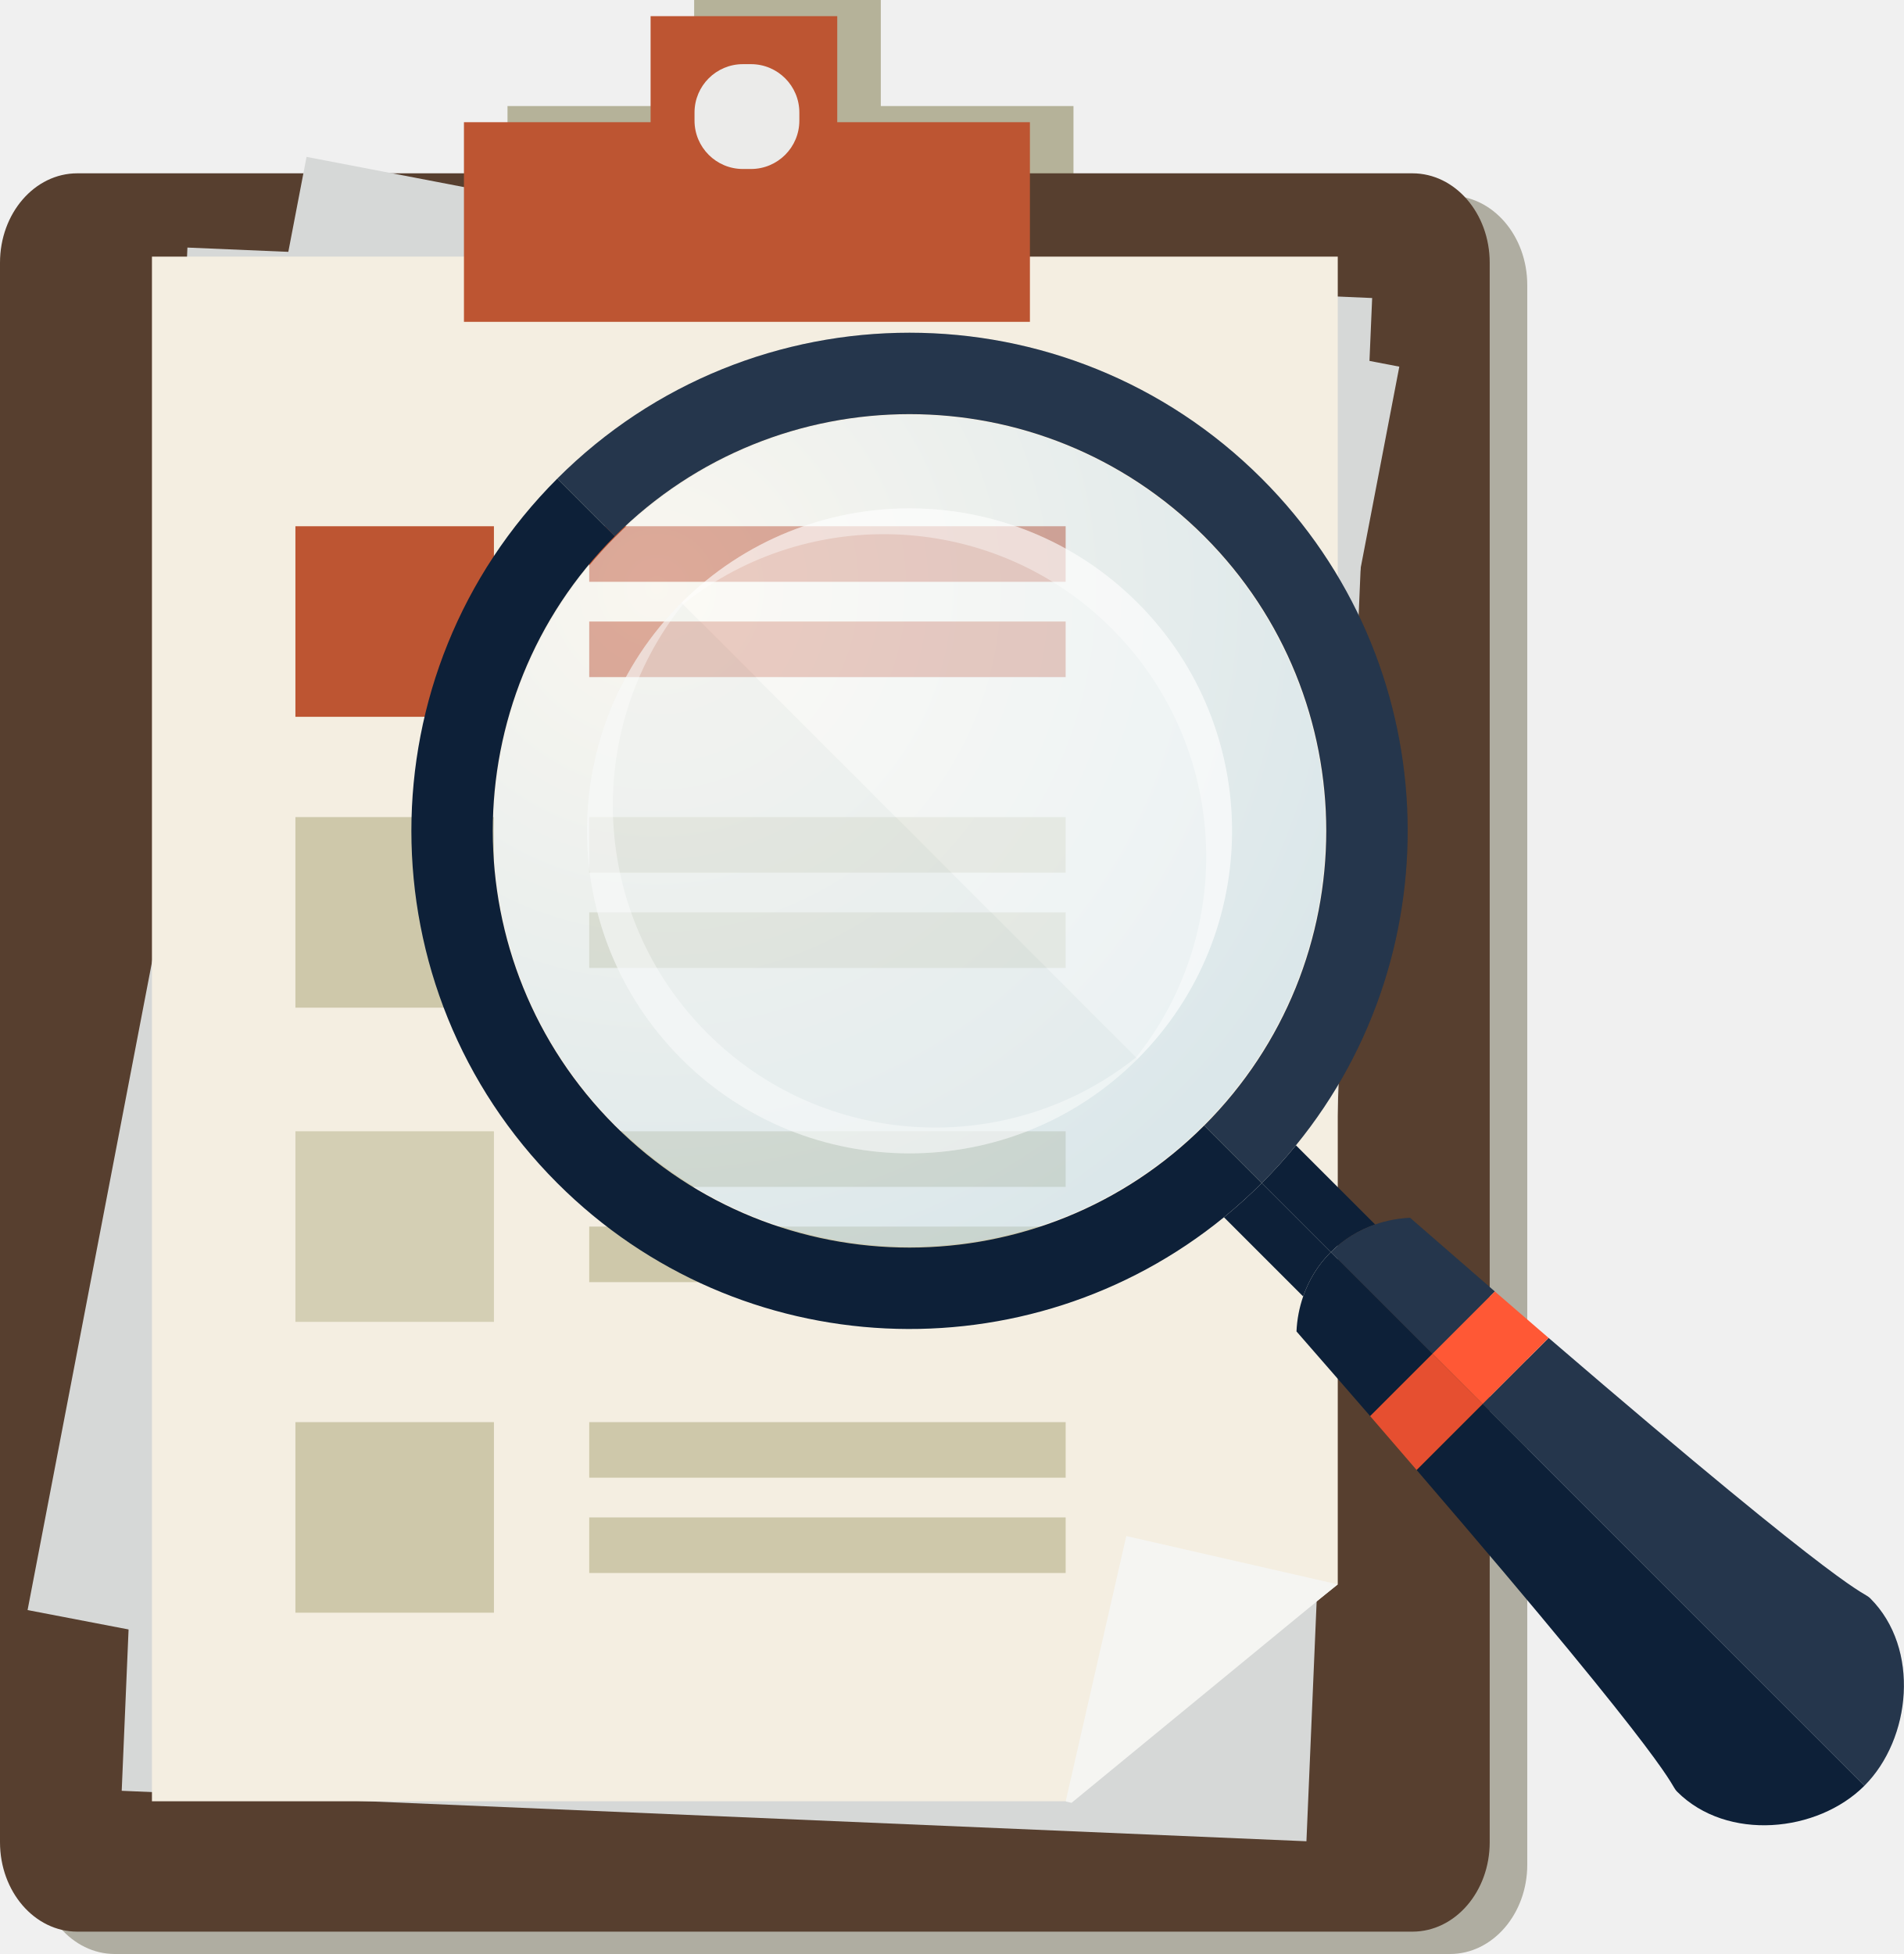
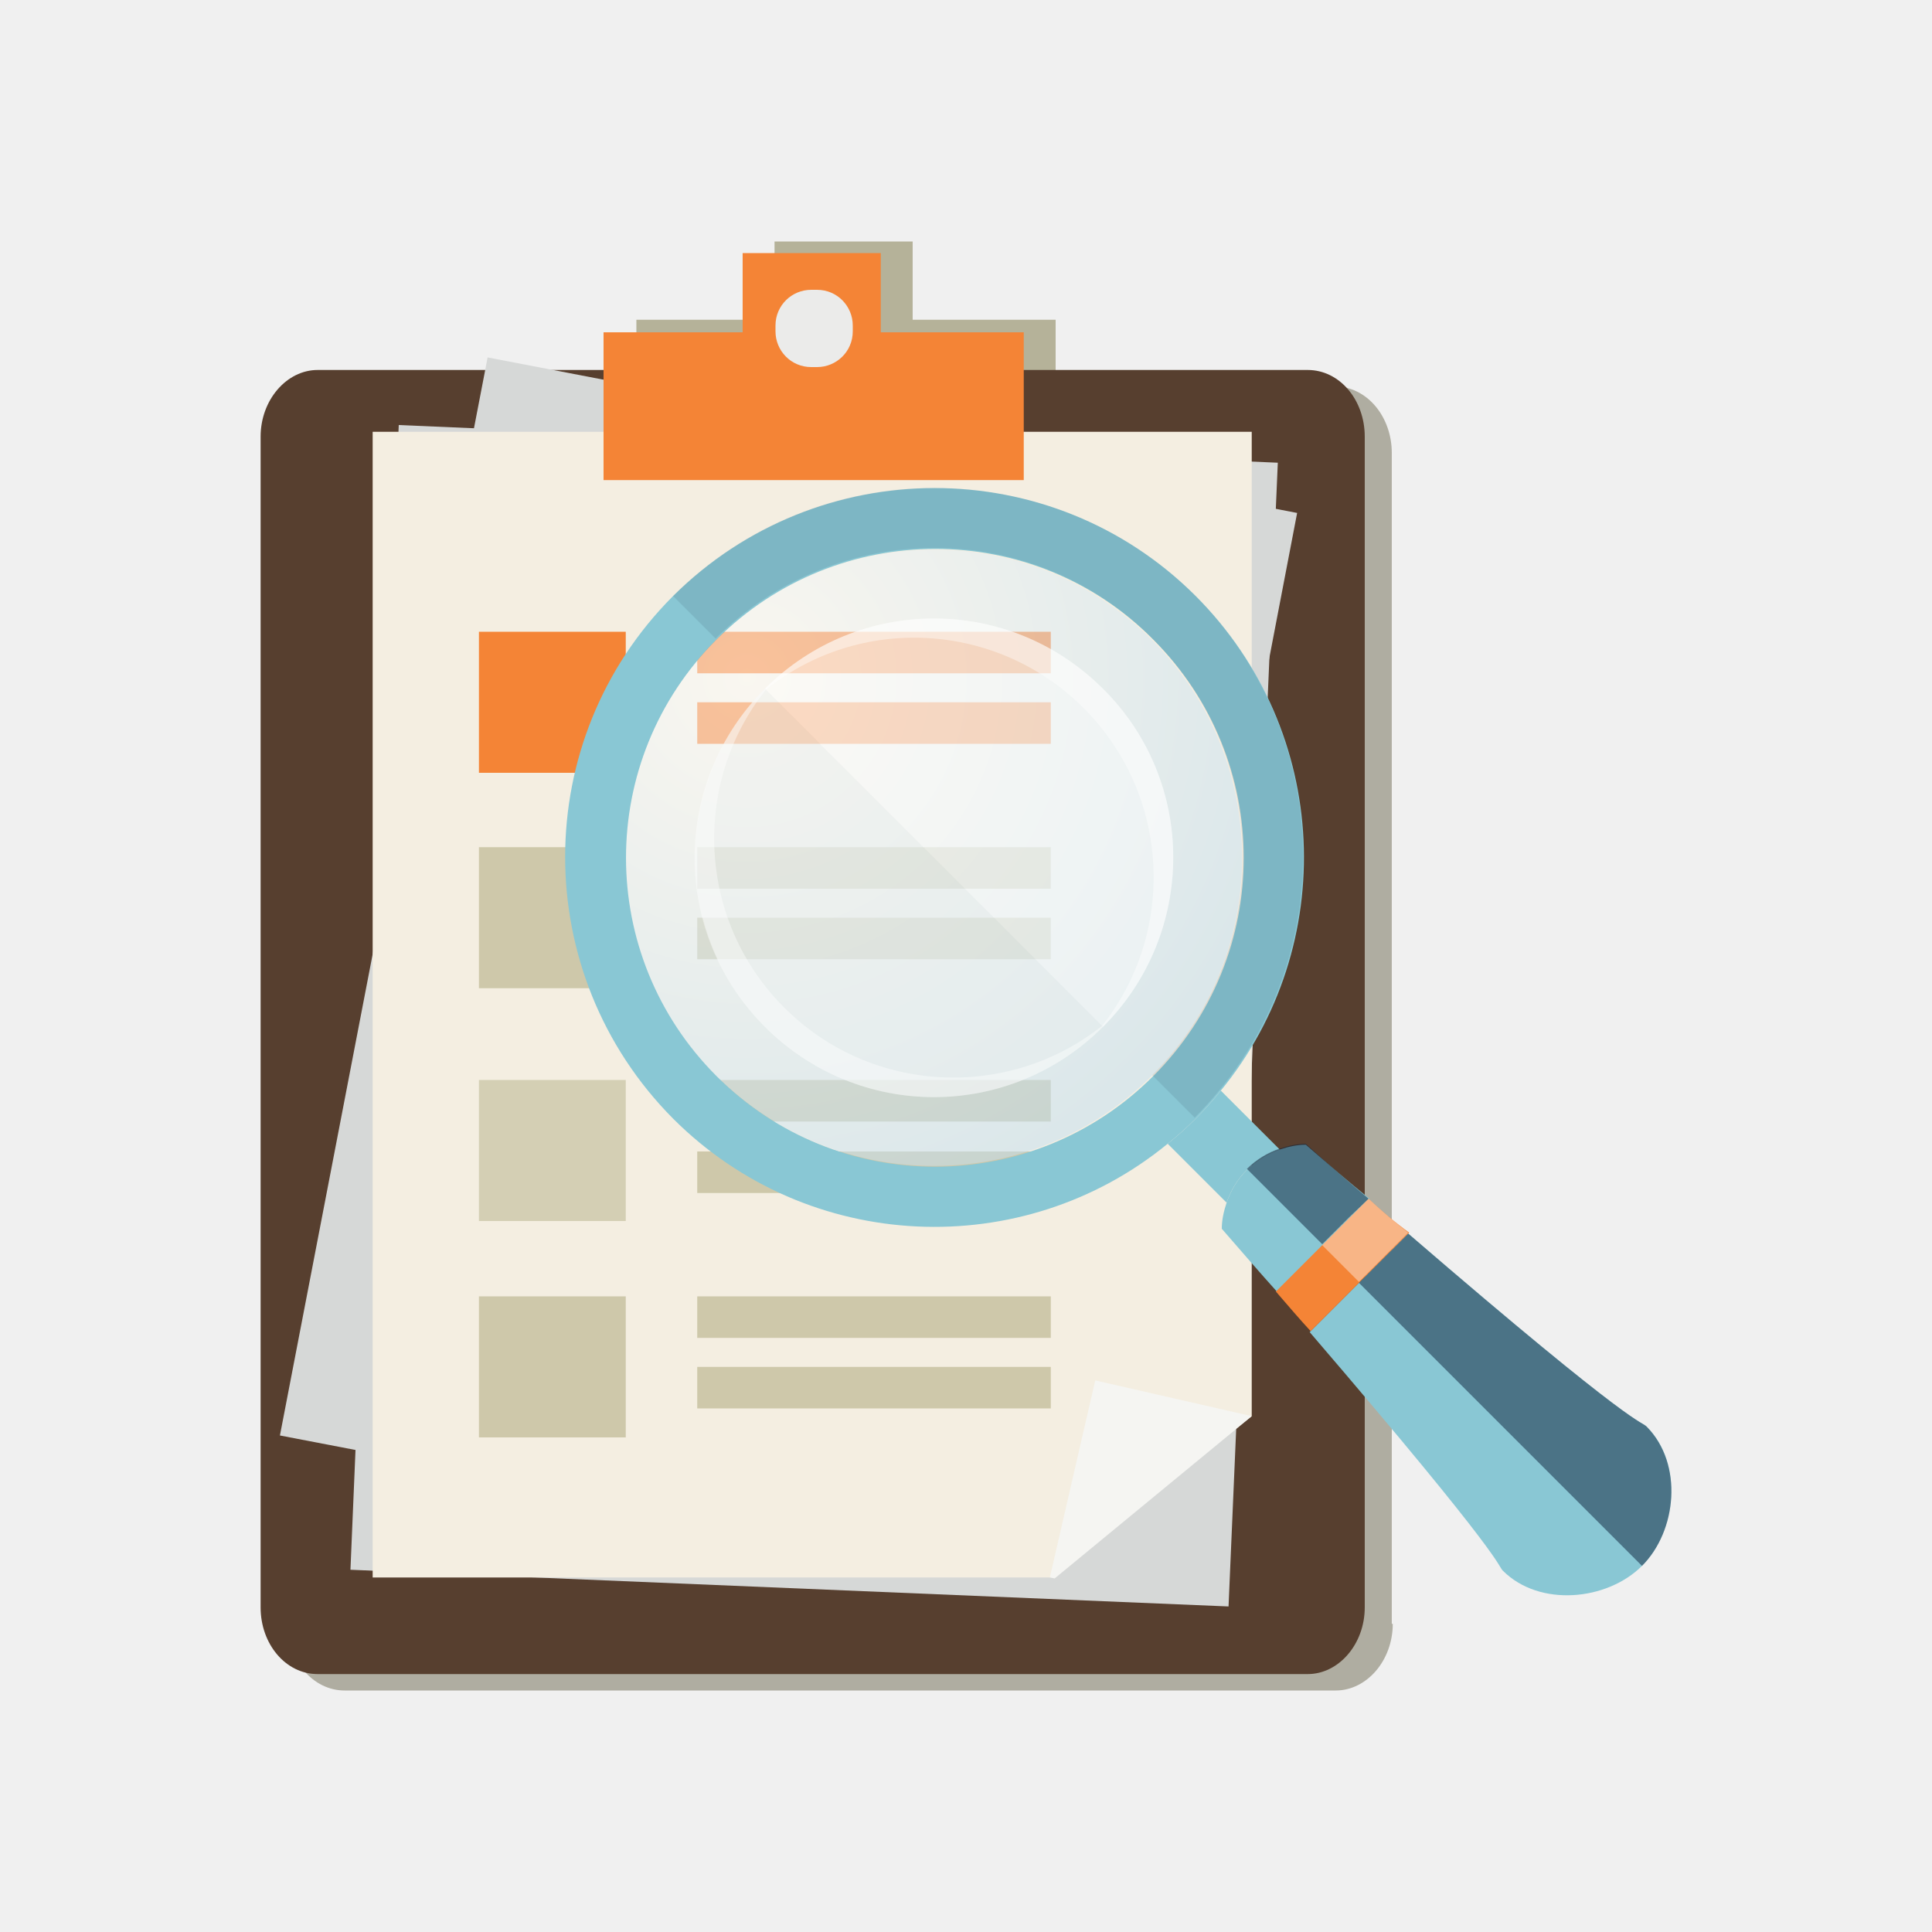
- <svg xmlns="http://www.w3.org/2000/svg" version="1.1" id="Layer_1" x="0px" y="0px" viewBox="0 0 146.155 150" style="enable-background:new 0 0 146.155 150;" xml:space="preserve">
-   <g>
-     <g>
-       <polygon style="fill:#B5B299;" points="67.615,8.141 67.615,0 53.287,0 53.287,8.141 38.959,8.141 38.959,23.466 82.405,23.466     82.405,8.141   " />
-       <path style="fill:#AFADA1;" d="M117.241,143.137c0,3.79-2.656,6.863-5.932,6.863H8.816c-3.276,0-5.932-3.073-5.932-6.863V21.885    c0-3.79,2.656-6.863,5.932-6.863h102.492c3.276,0,5.932,3.073,5.932,6.863V143.137L117.241,143.137z" />
-       <path style="fill:#573F2F;" d="M114.357,141.42c0,3.791-2.655,6.864-5.932,6.864H5.932c-3.276,0-5.932-3.073-5.932-6.864V20.168    c0-3.79,2.656-6.863,5.932-6.863h102.493c3.276,0,5.932,3.073,5.932,6.863V141.42L114.357,141.42z" />
-       <polygon style="fill:#C0C5A2;" points="102.693,40.397 102.693,41.218 32.685,41.218 32.685,40.397 102.693,40.397   " />
-       <polygon style="fill:#D6D8D7;" points="100.288,141.345 9.343,137.472 14.387,19.005 105.333,22.878 100.288,141.345   " />
-       <polygon style="fill:#D6D8D7;" points="86.003,139.702 2.117,123.598 23.532,12.043 107.418,28.146 86.003,139.702   " />
-       <polygon style="fill:#F4EEE1;" points="11.664,19.7 11.664,138.275 81.791,138.275 102.693,121.637 102.693,19.7   " />
-       <polygon style="fill:#F5F5F2;" points="86.46,117.915 81.805,138.291 82.257,138.395 102.679,121.621   " />
-       <polygon style="fill:#BD5532;" points="64.271,9.381 64.271,1.24 49.943,1.24 49.943,9.381 35.615,9.381 35.615,24.706     79.061,24.706 79.061,9.381   " />
-       <rect x="22.677" y="40.397" style="fill:#BD5532;" width="15.239" height="14.629" />
-       <rect x="22.677" y="62.725" style="fill:#CEC8AA;" width="15.239" height="14.63" />
-       <rect x="45.231" y="40.397" style="fill:#BD5532;" width="36.574" height="4.266" />
-       <rect x="45.231" y="47.712" style="fill:#BD5532;" width="36.574" height="4.266" />
-       <rect x="45.231" y="62.725" style="fill:#CEC8AA;" width="36.574" height="4.266" />
-       <path style="fill:#EBEBEA;" d="M61.362,9.259c0,2.051-1.663,3.714-3.714,3.714h-0.619c-2.051,0-3.714-1.663-3.714-3.714V8.639    c0-2.051,1.663-3.714,3.714-3.714h0.619c2.051,0,3.714,1.663,3.714,3.714V9.259z" />
-       <rect x="22.677" y="86.844" style="fill:#D4CFB4;" width="15.239" height="14.629" />
-       <rect x="22.677" y="109.171" style="fill:#CEC8AA;" width="15.239" height="14.63" />
-       <rect x="45.231" y="86.844" style="fill:#CEC8AA;" width="36.574" height="4.266" />
-       <rect x="45.231" y="94.159" style="fill:#CEC8AA;" width="36.574" height="4.266" />
-       <rect x="45.231" y="109.171" style="fill:#CEC8AA;" width="36.574" height="4.266" />
-       <rect x="45.231" y="116.486" style="fill:#CEC8AA;" width="36.574" height="4.266" />
-       <rect x="45.231" y="70.039" style="fill:#CEC8AA;" width="36.574" height="4.266" />
-     </g>
-     <g>
-       <path style="fill:#0D2038;" d="M42.779,36.742l4.418,4.419c12.494-12.493,32.75-12.493,45.243,0    c12.493,12.494,12.493,32.749,0,45.242l1.116,1.116l3.303,3.303c0.933-0.933,1.807-1.9,2.623-2.902    c12.253-15.02,11.379-37.177-2.622-51.178C81.925,21.808,57.713,21.808,42.779,36.742z" />
-       <path style="fill:#0D2038;" d="M118.879,102.707l-2.305,2.305l-2.762,2.762l13.887,13.886l15.422,15.423    c3.597-3.601,4.296-10.537,0.454-14.379C142.919,122.048,142.783,123.262,118.879,102.707z" />
-       <path style="fill:#0D2038;" d="M114.751,99.14c-2.019-1.747-4.183-3.629-6.504-5.653c-0.919,0.038-1.823,0.212-2.687,0.511    c-1.249,0.432-2.414,1.135-3.403,2.122l7.808,7.808l2.762-2.762L114.751,99.14z" />
-       <path style="fill:#FF5835;" d="M114.751,99.14l-2.025,2.025l-2.762,2.762l3.848,3.847l2.762-2.762l2.305-2.305    C117.576,101.584,116.2,100.399,114.751,99.14z" />
-       <radialGradient id="SVGID_1_" cx="50.425" cy="45.141" r="56.5" gradientUnits="userSpaceOnUse">
-         <stop offset="0" style="stop-color:#FFFFFF" />
-         <stop offset="1" style="stop-color:#C2E0F4" />
+ <svg xmlns="http://www.w3.org/2000/svg" version="1.1" id="svg4953" viewBox="0 0 200 200" height="200" width="200">
+   <defs id="defs4955">
+     <radialGradient id="SVGID_1_" cx="77.348" cy="70.141" r="56.5" gradientUnits="userSpaceOnUse">
+       <stop offset="0" style="stop-color:#FFFFFF" id="stop4834" />
+       <stop offset="1" style="stop-color:#C2E0F4" id="stop4836" />
+     </radialGradient>
+   </defs>
+   <g transform="translate(0,-852.3623)" id="layer1">
+     <g id="g4785" transform="translate(-0.02158093,852.3622)">
+       <g id="g4787">
+         <polygon class="st17" points="80.2,25 80.2,33.1 65.9,33.1 65.9,48.5 109.3,48.5 109.3,33.1 94.5,33.1 94.5,25 " id="polygon4789" style="fill:#b5b299" />
+         <path class="st18" d="m 144.2,168.1 c 0,3.8 -2.7,6.9 -5.9,6.9 l -102.6,0 c -3.3,0 -5.9,-3.1 -5.9,-6.9 l 0,-121.2 c 0,-3.8 2.7,-6.9 5.9,-6.9 l 102.5,0 c 3.3,0 5.9,3.1 5.9,6.9 l 0,121.2 0.1,0 z" id="path4791" style="fill:#afada1" />
+         <path class="st19" d="m 141.3,166.4 c 0,3.8 -2.7,6.9 -5.9,6.9 l -102.5,0 c -3.3,0 -5.9,-3.1 -5.9,-6.9 L 27,45.2 c 0,-3.8 2.7,-6.9 5.9,-6.9 l 102.5,0 c 3.3,0 5.9,3.1 5.9,6.9 l 0,121.2 0,0 z" id="path4793" style="fill:#573f2f" />
+         <polygon class="st20" points="129.6,65.4 129.6,66.2 59.6,66.2 59.6,65.4 129.6,65.4 " id="polygon4795" style="fill:#c0c5a2" />
+         <polygon class="st21" points="127.2,166.3 36.3,162.5 41.3,44 132.3,47.9 127.2,166.3 " id="polygon4797" style="fill:#d6d8d7" />
+         <polygon class="st21" points="112.9,164.7 29,148.6 50.5,37 134.3,53.1 112.9,164.7 " id="polygon4799" style="fill:#d6d8d7" />
+         <polygon class="st22" points="38.6,44.7 38.6,163.3 108.7,163.3 129.6,146.6 129.6,44.7 " id="polygon4801" style="fill:#f4eee1" />
+         <polygon class="st23" points="109.2,163.4 129.6,146.6 113.4,142.9 108.7,163.3 " id="polygon4803" style="fill:#f5f5f2" />
+         <polygon class="st8" points="76.9,26.2 76.9,34.4 62.5,34.4 62.5,49.7 106,49.7 106,34.4 91.2,34.4 91.2,26.2 " id="polygon4805" style="fill:#f48436" />
+         <rect x="49.6" y="65.4" class="st8" width="15.2" height="14.6" id="rect4807" style="fill:#f48436" />
+         <rect x="49.6" y="87.7" class="st24" width="15.2" height="14.6" id="rect4809" style="fill:#cec8aa" />
+         <rect x="72.2" y="65.4" class="st8" width="36.6" height="4.3" id="rect4811" style="fill:#f48436" />
+         <rect x="72.2" y="72.7" class="st8" width="36.6" height="4.3" id="rect4813" style="fill:#f48436" />
+         <rect x="72.2" y="87.7" class="st24" width="36.6" height="4.3" id="rect4815" style="fill:#cec8aa" />
+         <path class="st25" d="m 88.3,34.3 c 0,2.1 -1.7,3.7 -3.7,3.7 L 84,38 c -2.1,0 -3.7,-1.7 -3.7,-3.7 l 0,-0.6 C 80.3,31.6 82,30 84,30 l 0.6,0 c 2.1,0 3.7,1.7 3.7,3.7 l 0,0.6 z" id="path4817" style="fill:#ebebea" />
+         <rect x="49.6" y="111.8" class="st26" width="15.2" height="14.6" id="rect4819" style="fill:#d4cfb4" />
+         <rect x="49.6" y="134.2" class="st24" width="15.2" height="14.6" id="rect4821" style="fill:#cec8aa" />
+         <rect x="72.2" y="111.8" class="st24" width="36.6" height="4.3" id="rect4823" style="fill:#cec8aa" />
+         <rect x="72.2" y="119.2" class="st24" width="36.6" height="4.3" id="rect4825" style="fill:#cec8aa" />
+         <rect x="72.2" y="134.2" class="st24" width="36.6" height="4.3" id="rect4827" style="fill:#cec8aa" />
+         <rect x="72.2" y="141.5" class="st24" width="36.6" height="4.3" id="rect4829" style="fill:#cec8aa" />
+         <rect x="72.2" y="95" class="st24" width="36.6" height="4.3" id="rect4831" style="fill:#cec8aa" />
+       </g>
+       <radialGradient id="radialGradient5536" cx="77.348" cy="70.141" r="56.5" gradientUnits="userSpaceOnUse">
+         <stop offset="0" style="stop-color:#FFFFFF" id="stop5538" />
+         <stop offset="1" style="stop-color:#C2E0F4" id="stop5540" />
      </radialGradient>
-       <circle style="opacity:0.5;fill:url(#SVGID_1_);" cx="69.819" cy="63.782" r="31.929" />
-       <path style="fill:#0D2038;" d="M102.157,96.12l-5.298-5.298c-0.932,0.932-1.901,1.807-2.902,2.623l6.079,6.078    c0.432-1.249,1.131-2.413,2.119-3.402C102.156,96.121,102.156,96.121,102.157,96.12z" />
-       <path style="fill:#0D2038;" d="M96.859,90.822l5.298,5.298c0.989-0.988,2.154-1.69,3.403-2.122l-6.078-6.077    C98.666,88.922,97.791,89.889,96.859,90.822z" />
-       <path style="fill:#0D2038;" d="M47.197,41.161l-4.418-4.419c-14.933,14.933-14.933,39.146,0,54.079    c14.002,14.001,36.159,14.875,51.177,2.623c1.001-0.816,1.97-1.691,2.902-2.623l-3.303-3.303l-1.116-1.116    c-12.493,12.493-32.749,12.493-45.243,0C34.704,73.91,34.704,53.655,47.197,41.161z" />
-       <path style="opacity:0.1;fill:#FFFFFF;" d="M42.779,36.742l4.418,4.419c12.494-12.493,32.75-12.493,45.243,0    c12.493,12.494,12.493,32.749,0,45.242l1.116,1.116l3.303,3.303c0.933-0.933,1.807-1.9,2.623-2.902    c12.253-15.02,11.379-37.177-2.622-51.178C81.925,21.808,57.713,21.808,42.779,36.742z" />
-       <path style="opacity:0.4;fill:#FFFFFF;" d="M87.326,46.275c-9.668-9.668-25.345-9.668-35.014,0l35.013,35.013    C96.994,71.62,96.995,55.944,87.326,46.275z" />
-       <path style="opacity:0.4;fill:#FFFFFF;" d="M87.326,46.275c-9.668-9.668-25.345-9.668-35.014,0l0.115,0.115    c9.719-7.752,23.921-7.133,32.919,1.865c8.999,8.998,9.617,23.199,1.865,32.919l0.114,0.115    C96.994,71.62,96.995,55.944,87.326,46.275z" />
-       <path style="opacity:0.4;fill:#ECF0F0;" d="M52.313,81.289c9.669,9.668,25.343,9.669,35.012,0L52.312,46.276    C42.643,55.945,42.644,71.621,52.313,81.289z" />
-       <path style="opacity:0.4;fill:#FFFFFF;" d="M54.293,79.309c-8.999-8.999-9.619-23.199-1.866-32.919l-0.115-0.115    c-9.669,9.669-9.668,25.345,0.001,35.013c9.669,9.668,25.343,9.669,35.012,0l-0.114-0.115    C77.49,88.926,63.291,88.308,54.293,79.309z" />
-       <path style="opacity:0.1;fill:#FFFFFF;" d="M118.879,102.707l-2.305,2.305l-2.762,2.762l13.887,13.886l15.422,15.423    c3.597-3.601,4.296-10.537,0.454-14.379C142.919,122.048,142.783,123.262,118.879,102.707z" />
-       <path style="opacity:0.1;fill:#FFFFFF;" d="M114.751,99.14c-2.019-1.747-4.183-3.629-6.504-5.653    c-0.919,0.038-1.823,0.212-2.687,0.511c-1.249,0.432-2.414,1.135-3.403,2.122l7.808,7.808l2.762-2.762L114.751,99.14z" />
-       <path style="fill:#0D2038;" d="M108.745,112.842c20.537,23.877,19.355,24.055,19.998,24.697    c3.842,3.843,10.782,3.142,14.376-0.453c0-0.001,0-0.001,0.002-0.002l-15.422-15.423l-13.887-13.886l-2.762,2.762L108.745,112.842    z" />
-       <path style="fill:#0D2038;" d="M102.155,96.121c-0.988,0.989-1.687,2.153-2.119,3.402c-0.297,0.865-0.473,1.768-0.511,2.686    c2.028,2.318,3.907,4.486,5.658,6.501l2.02-2.021l2.763-2.761l-7.808-7.808C102.156,96.121,102.156,96.121,102.155,96.121z" />
-       <path style="fill:#E64F30;" d="M107.201,106.689l-2.02,2.021c1.255,1.452,2.44,2.829,3.563,4.132l2.305-2.305l2.762-2.762    l-3.848-3.847L107.201,106.689z" />
+       <circle class="st27" cx="96.7" cy="88.8" r="31.9" id="circle4838" style="opacity:0.5;fill:url(#SVGID_1_)" />
+       <path class="st1" d="m 126.4,112.9 c -0.8,1 -1.7,2 -2.6,2.9 -0.9,0.9 -1.9,1.8 -2.9,2.6 l 6.1,6.1 c 0.4,-1.2 1.1,-2.4 2.1,-3.4 0,0 0,0 0,0 1,-1 2.2,-1.7 3.4,-2.1 l -6.1,-6.1 z" id="path4840" style="fill:#89c7d4" />
+       <path class="st1" d="m 123.8,61.7 c -14.9,-14.9 -39.1,-14.9 -54.1,0 -14.9,14.9 -14.9,39.1 0,54.1 14,14 36.2,14.9 51.2,2.6 1,-0.8 2,-1.7 2.9,-2.6 0.9,-0.9 1.8,-1.9 2.6,-2.9 12.3,-15 11.4,-37.2 -2.6,-51.2 z m -4.4,49.7 c -12.5,12.5 -32.7,12.5 -45.2,0 -12.5,-12.5 -12.5,-32.7 0,-45.2 12.5,-12.5 32.8,-12.5 45.2,0 12.5,12.5 12.5,32.7 0,45.2 z" id="path4842" style="fill:#89c7d4" />
+       <path class="st4" d="m 69.7,61.7 4.4,4.4 c 12.5,-12.5 32.8,-12.5 45.2,0 12.5,12.5 12.5,32.7 0,45.2 l 1.1,1.1 3.3,3.3 c 0.9,-0.9 1.8,-1.9 2.6,-2.9 12.3,-15 11.4,-37.2 -2.6,-51.2 -14.9,-14.8 -39.1,-14.8 -54,0.1 z" id="path4844" style="opacity:0.1;fill:#0d2038" />
+       <path class="st28" d="m 114.2,71.3 c -9.7,-9.7 -25.3,-9.7 -35,0 l 35,35 c 9.7,-9.7 9.7,-25.4 0,-35 z" id="path4846" style="opacity:0.4;fill:#ffffff" />
+       <path class="st28" d="m 114.2,71.3 c -9.7,-9.7 -25.3,-9.7 -35,0 l 0.1,0.1 c 9.7,-7.8 23.9,-7.1 32.9,1.9 9,9 9.6,23.2 1.9,32.9 l 0.1,0.1 c 9.7,-9.7 9.7,-25.4 0,-35 z" id="path4848" style="opacity:0.4;fill:#ffffff" />
+       <path class="st29" d="m 79.2,106.3 c 9.7,9.7 25.3,9.7 35,0 l -35,-35 c -9.6,9.6 -9.6,25.3 0,35 z" id="path4850" style="opacity:0.4;fill:#ecf0f0" />
+       <path class="st28" d="m 81.2,104.3 c -9,-9 -9.6,-23.2 -1.9,-32.9 l -0.1,-0.1 c -9.7,9.7 -9.7,25.3 0,35 9.7,9.7 25.3,9.7 35,0 l -0.1,-0.1 c -9.7,7.7 -23.9,7.1 -32.9,-1.9 z" id="path4852" style="opacity:0.4;fill:#ffffff" />
+       <path class="st1" d="m 170.5,147.7 c -0.7,-0.7 -0.8,0.6 -24.7,-20 l -2.3,2.3 -2.8,2.8 -2.8,2.8 -2.3,2.3 c 20.5,23.9 19.4,24.1 20,24.7 3.8,3.8 10.8,3.1 14.4,-0.5 0,0 0,0 0,0 3.6,-3.6 4.3,-10.6 0.5,-14.4 z" id="path4854" style="fill:#89c7d4" />
+       <path class="st1" d="m 135.2,118.5 c -0.9,0 -1.8,0.2 -2.7,0.5 -1.2,0.4 -2.4,1.1 -3.4,2.1 0,0 0,0 0,0 -1,1 -1.7,2.2 -2.1,3.4 -0.3,0.9 -0.5,1.8 -0.5,2.7 2,2.3 3.9,4.5 5.7,6.5 l 2,-2 2.8,-2.8 2.8,-2.8 2,-2 c -2.1,-1.7 -4.3,-3.6 -6.6,-5.6 z" id="path4856" style="fill:#89c7d4" />
+       <path class="st3" d="m 141.7,124.1 c -2,-1.7 -4.2,-3.6 -6.5,-5.7 -0.9,0 -1.8,0.2 -2.7,0.5 -1.2,0.4 -2.4,1.1 -3.4,2.1 l 7.8,7.8 2.8,-2.8 2,-1.9 z" id="path4858" style="opacity:0.5;fill:#0d2038" />
+       <path class="st8" d="m 141.7,124.1 -2,2 -2.8,2.8 -2.8,2.8 -2,2 c 1.3,1.5 2.4,2.8 3.6,4.1 l 2.3,-2.3 2.8,-2.8 2.8,-2.8 2.3,-2.3 c -1.4,-1 -2.8,-2.2 -4.2,-3.5 z" id="path4860" style="fill:#f48436" />
+       <path class="st3" d="m 145.8,127.7 -2.3,2.3 -2.8,2.8 13.9,13.9 15.4,15.4 c 3.6,-3.6 4.3,-10.5 0.5,-14.4 -0.7,-0.7 -0.8,0.6 -24.7,-20 z" id="path4862" style="opacity:0.5;fill:#0d2038" />
+       <path class="st28" d="m 141.7,124.1 -2,2 -2.8,2.8 3.8,3.8 2.8,-2.8 2.3,-2.3 c -1.3,-1 -2.7,-2.2 -4.1,-3.5 z" id="path4864" style="opacity:0.4;fill:#ffffff" />
    </g>
  </g>
</svg>
